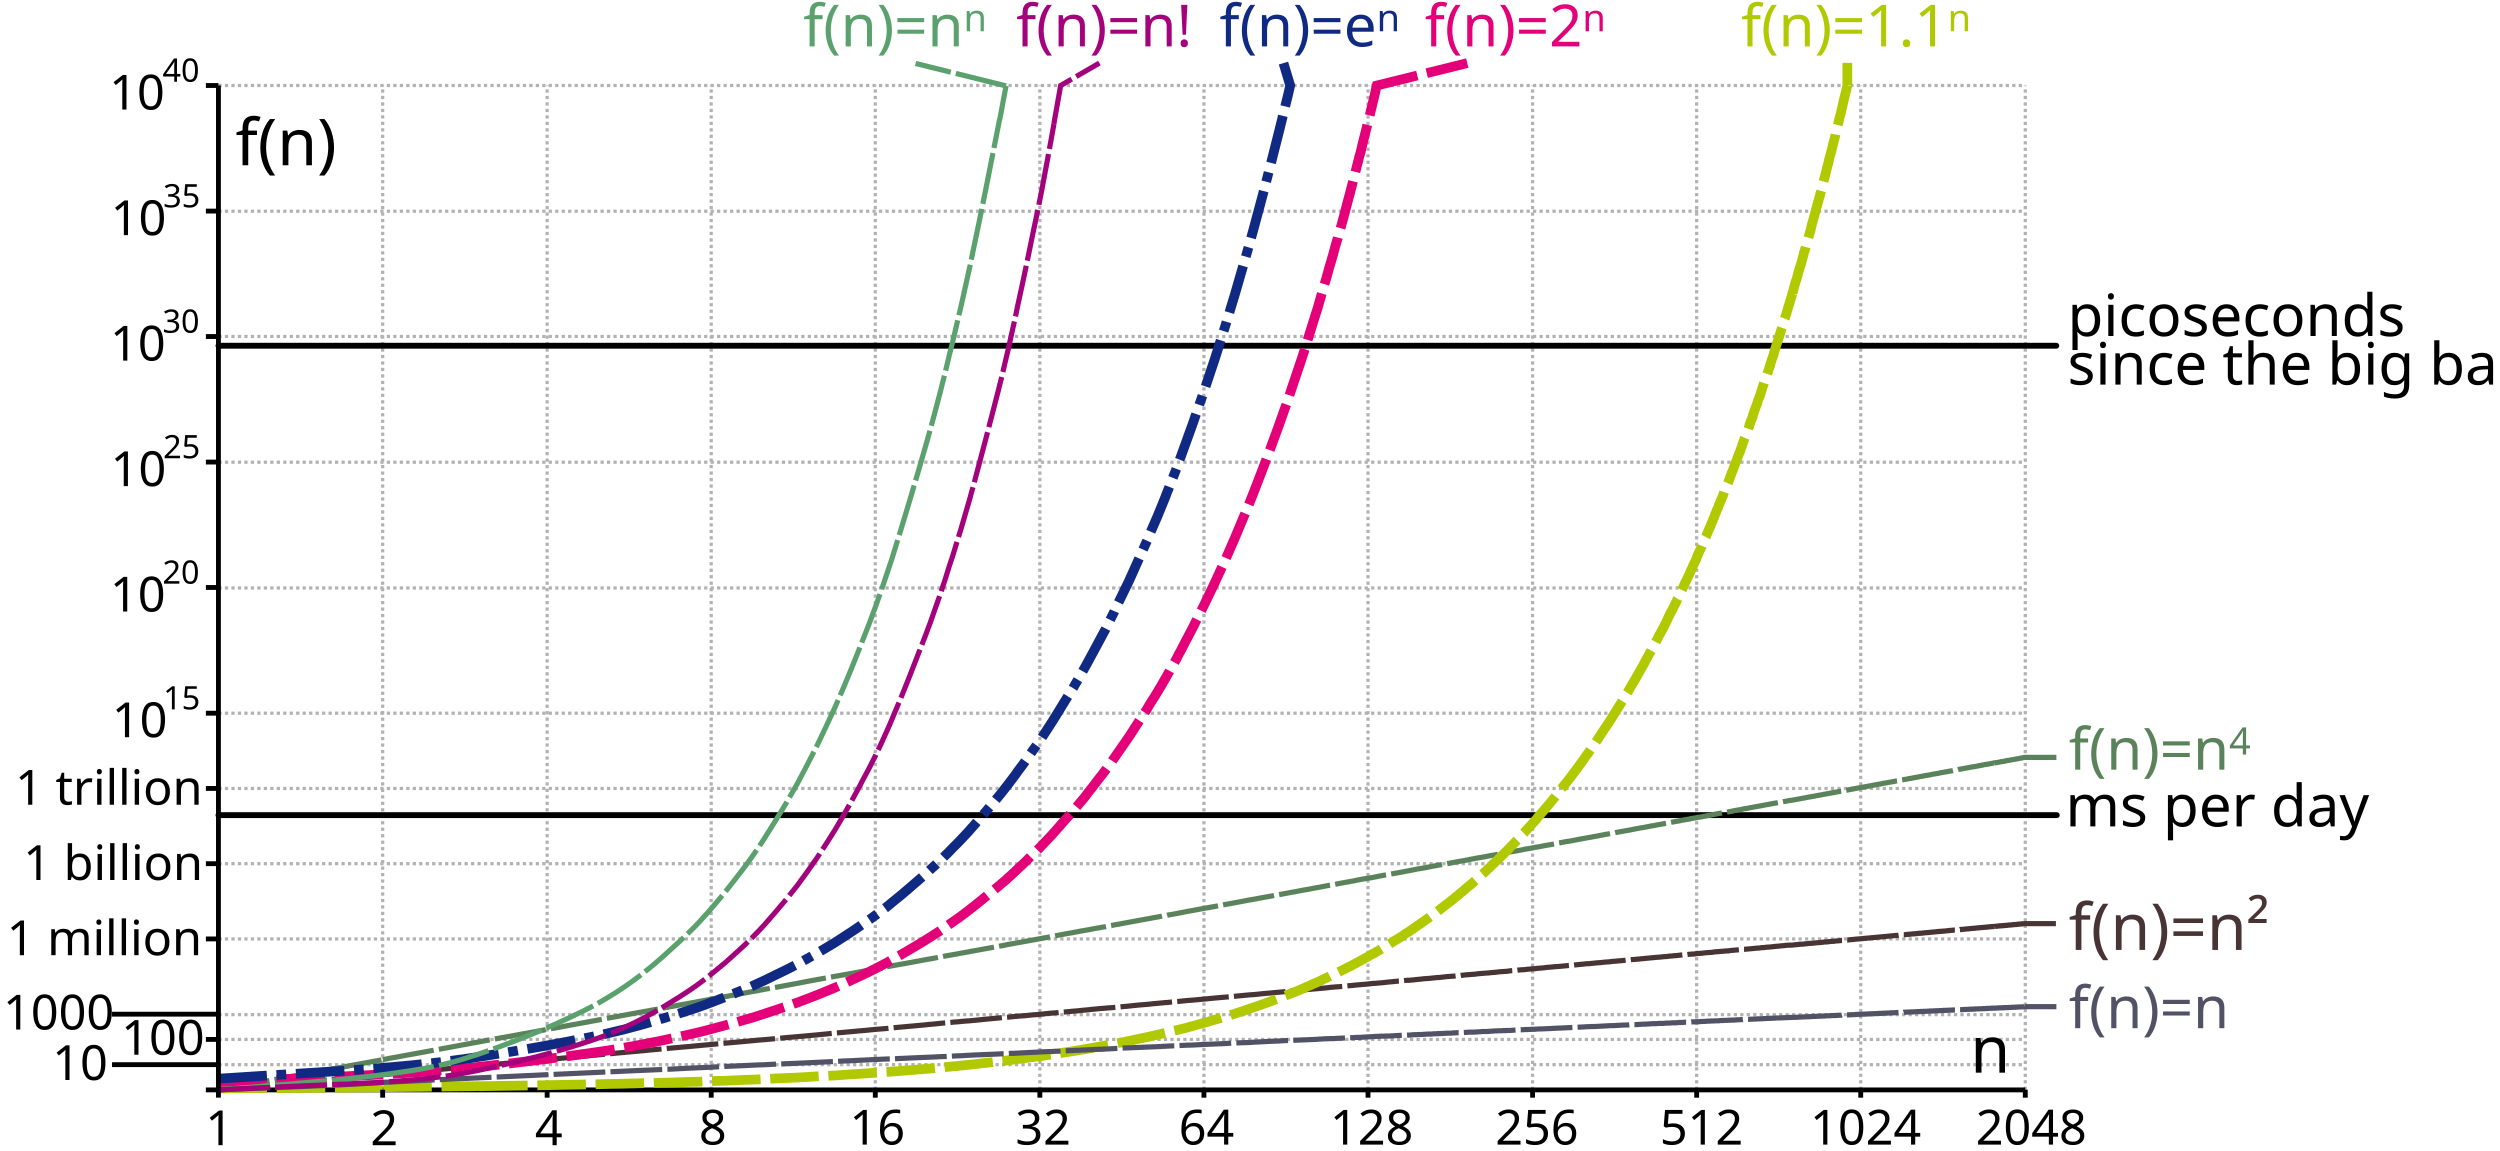
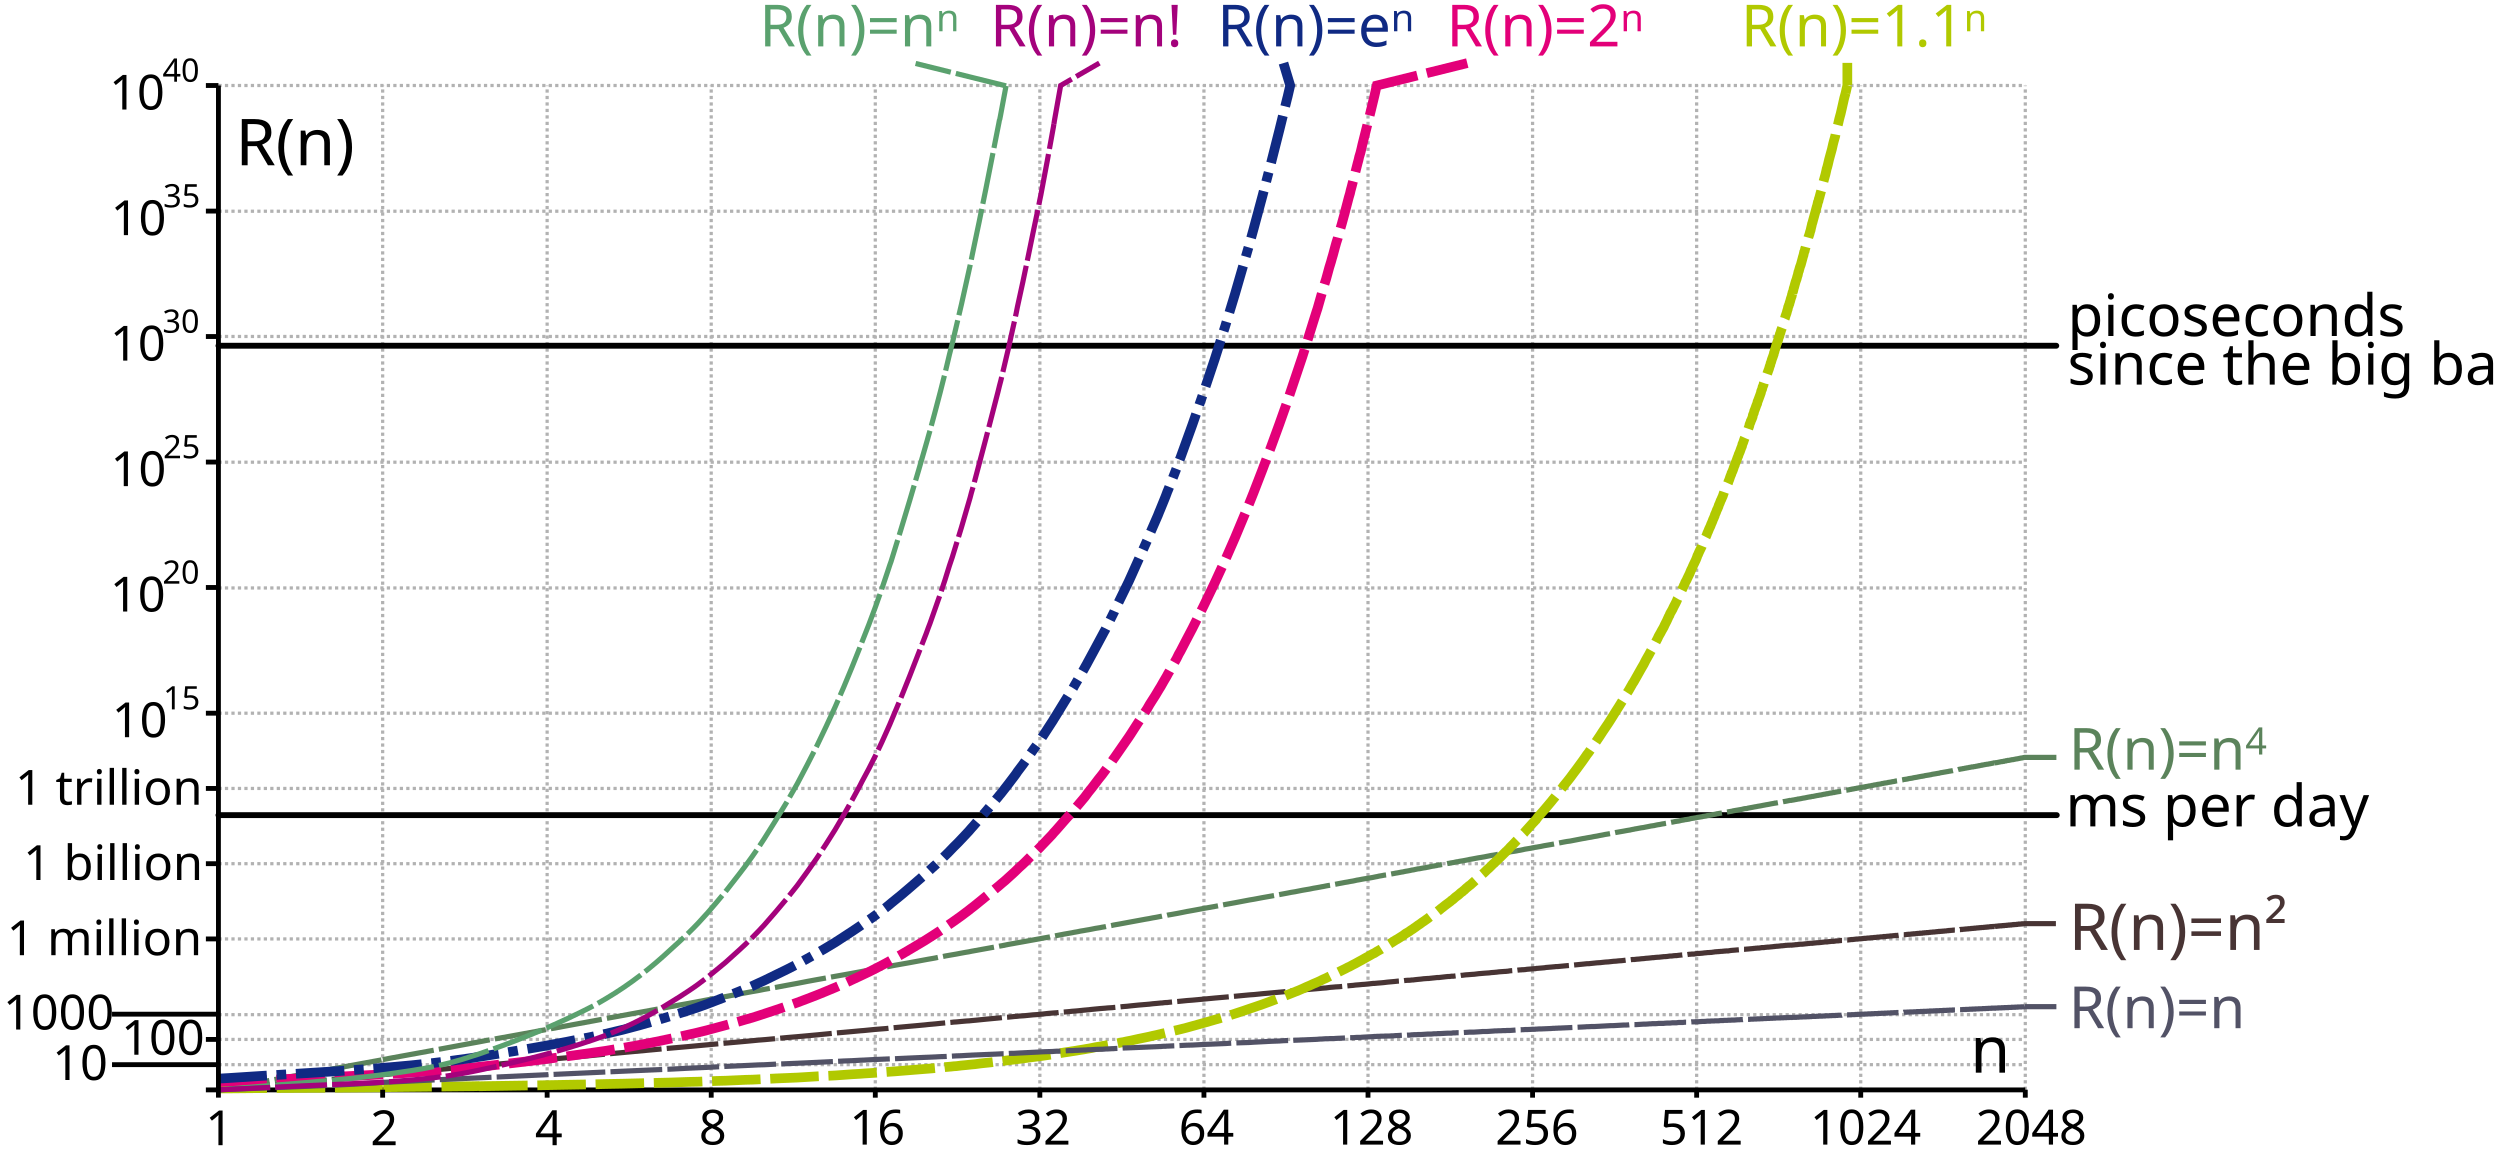
<svg xmlns="http://www.w3.org/2000/svg" height="237pt" viewBox="0 0 515 237" width="515pt">
  <g fill="none">
    <g stroke="#b2b2b2" stroke-dasharray=".667 .667 .667 .667" stroke-width=".667">
      <path d="m417.21 224.52v-206.9" />
      <path d="m44.998 214.12h372.2" />
      <path d="m44.998 219.32h372.2" />
      <path d="m44.998 209.02h372.2" />
      <path d="m44.998 17.614h372.2" />
      <path d="m44.998 43.514h372.2" />
      <path d="m44.998 193.42h372.2" />
      <path d="m44.998 162.42h372.2" />
      <path d="m44.998 121.12h372.2" />
      <path d="m44.998 69.314h372.2" />
      <path d="m44.998 177.92h372.2" />
      <path d="m44.998 146.92h372.2" />
      <path d="m44.998 95.214h372.2" />
      <path d="m78.828 224.52v-206.9" />
      <path d="m112.71 224.52v-206.9" />
      <path d="m146.51 224.52v-206.9" />
      <path d="m180.31 224.52v-206.9" />
      <path d="m214.21 224.52v-206.9" />
      <path d="m248.01 224.52v-206.9" />
      <path d="m281.81 224.52v-206.9" />
      <path d="m315.71 224.52v-206.9" />
      <path d="m349.51 224.52v-206.9" />
      <path d="m383.31 224.52v-206.9" />
    </g>
    <g stroke="#000">
      <path d="m44.998 167.92h378.7" stroke-linecap="round" stroke-linejoin="round" stroke-width="1.2" />
      <path d="m44.998 71.224h378.6" stroke-linecap="round" stroke-linejoin="round" stroke-width="1.2" />
      <g stroke-width="1">
        <path d="m42.408 224.52h374.8" />
        <path d="m112.71 226.12v-1.64" />
        <path d="m180.31 226.12v-1.64" />
        <path d="m383.31 226.12v-1.64" />
      </g>
    </g>
    <path d="m44.998 224.513 2.146-.186c9.994-.946 20-1.863 30-2.784l1.707-.154m338.2-31.12h6.465m-12.61.588.097-.031h.195l.049-.031h.244l.049-.031h.244l.049-.031h.39l.049-.031h.244l.049-.031h.293l.049-.031h.39l.049-.031h.195l.098-.031h.195l.049-.031h.39l.049-.031h.244l.048-.031h.244l.048-.031h.39l.098-.031h.146l.049-.031h.244l.049-.031h.39l.098-.031h.146l.049-.031h.39l.098-.031h.146m-48.33 4.455.195-.031h.146l.146-.031h.098l.292-.031.147-.031h.195l.293-.031.098-.031h.146l.147-.031h.487l.293-.031.244-.031.585-.062.147-.031h.195l.146-.031h.488l.147-.031.292-.031.585-.062h.243l.585-.062.244-.031.293-.031.146-.031h.487l.147-.031.244-.031.585-.062h.39l.146-.031.244-.031.098-.031h.39l.244-.031.146-.031h.146l.244-.031h.244l.243-.031.146-.031h.146l.244-.031h.243l.488-.062.244-.031h.243l.244-.031.243-.031.244-.031h.244l.488-.062h.244l.244-.031.244-.031.244-.031h.244l.195-.031.243-.031h.244l.244-.031.195-.031h.244l.244-.031.195-.031h.244l.195-.031.244-.031h.244l.195-.031.243-.031h.293l.098-.031.146-.031h.341l.244-.031.195-.031h.195l.243-.031.195-.031h.195l.244-.031.244-.031h.195l.098-.031h.293l.244-.031.195-.031h.244l.195-.031.195-.031h.195l.097-.031h.293l.244-.031.195-.031h.195l.098-.031h.293l.243-.031.195-.031h.195l.098-.031h.292l.39-.062h.195l.098-.031h.342l.049-.031h.439l.098-.031.098-.031h.244l.098-.031h.293l.098-.031h.292l.39-.062h.147l.098-.031h.292l.098-.031h.292l.391-.062h.146l.098-.031h.292l.049-.031h.341l.098-.031h.244l.098-.031h.244l.098-.031h.293l.146-.031.195-.031h.195l.049-.031h.293l.049-.031h.293l.097-.031h.244l.098-.031h.244l.098-.031h.244l.098-.031h.292l.049-.031h.293l.049-.031h.292l.049-.031h.292l.098-.031h.195l.097-.031h.244l.098-.031h.244l.049-.031h.293l.098-.031h.195l.097-.031h.244l.098-.031h.243l.049-.031h.243l.098-.031h.244l.098-.031h.195l.098-.031h.244l.098-.031h.39l.098-.031h.195l.098-.031h.244l.049-.031h.244l.049-.031h.244l.098-.031h.244l.049-.031h.39l.049-.031h.292m-332 30.53 1.609-.155c5.609-.488 11.22-1.05 16.83-1.547l1.366-.124 1.414-.124c7.391-.706 14.8-1.349 22.19-2.042l1.317-.124 1.268-.124c4.449-.399 8.92-.818 13.36-1.238l1.804-.154 1.756-.155c2.569-.239 5.136-.48 7.706-.711l2.78-.247 1.366-.124 1.317-.124 1.268-.124 1.22-.093 2.341-.216 2.292-.217 2.195-.186 2.049-.186 2-.185 1.902-.186 1.854-.186 1.756-.154 1.707-.155 1.658-.154.781-.062c1.444-.181 3.056-.278 4.536-.403l.829-.093.927-.093c2.04-.165 4.123-.394 6.145-.557l.829-.093.732-.062.683-.062 1.17-.124 1.024-.093 1.073-.093.537-.062.537-.031.975-.093 1.024-.093.585-.031.585-.062.683-.062c1.481-.141 2.954-.309 4.438-.433l.634-.062.536-.062c.781-.064 1.692-.096 2.439-.217l.488-.031.537-.062c1.264-.033 2.493-.264 3.756-.309l.537-.062.439-.031c.622-.106 1.452-.154 2.097-.216l.39-.031.487-.031.488-.062 1.122-.093 1.073-.093.537-.062.439-.031.39-.031.341-.031 1.171-.124.683-.062.39-.031.488-.062.927-.093.975-.093.439-.031.39-.031.341-.031.293-.031.536-.031.488-.031.243-.031.342-.031.731-.062.829-.093.829-.062.829-.093 1.512-.155 1.512-.124.731-.062.781-.093.732-.062.634-.062.293-.031h.195l.439-.062.39-.031h.244l.244-.031.585-.062 1.366-.124.634-.062 1.219-.124 1.219-.093 2.341-.216 2.244-.216 2.146-.186 2.049-.186 1.951-.186.975-.093.927-.062.927-.093.878-.093 1.756-.155 1.707-.155 1.658-.155.781-.093 2.341-.185.731-.093 2.195-.186.341-.031.342-.031.292-.031.39-.031.439-.031.487-.062.439-.062.439-.031.683-.062.634-.031.683-.062.634-.062.878-.093.342-.031.39-.031.439-.062.78-.062.342-.031.293-.031.536-.031 1.17-.124.537-.062h.292l.293-.031.341-.031.78-.062.342-.031.292-.031.244-.031.244-.031.292-.031.341-.031 1.024-.093.293-.031.243-.031.488-.031.488-.062h.244l.243-.031.292-.031.39-.031h.342l.293-.031.243-.031h.244l.195-.031.244-.031.293-.031.293-.031.341-.031.292-.031.488-.062.878-.062h.195l.243-.031.585-.062.292-.031.293-.031.244-.031h.391l.243-.031.537-.062.537-.062.585-.062h.293l.244-.031.195-.031h.39l.195-.031.243-.031h.292l.293-.031.244-.031.39-.062h.195l.195-.031.488-.062.488-.031.781-.062.488-.031.487-.062.488-.062.439-.031.342-.031.39-.031.439-.031.488-.031.439-.062.439-.031.683-.062.439-.062.439-.031.878-.062h.146l.195-.031h.146l.146-.031.39-.062.439-.031.83-.062.439-.062.39-.031h.146l.146-.031h.293l.39-.031.39-.062.78-.062.78-.062h.147l.146-.031.098-.031h.146l.342-.031.39-.031.732-.062.341-.062.39-.031.732-.062.683-.062.244-.031h.293l.341-.031.342-.031.634-.062 1.366-.124 1.268-.124.633-.062.634-.062.878-.093h.341l.585-.062.585-.062.585-.062.585-.031.536-.062.585-.062.585-.031.536-.062.537-.062.536-.031.537-.062.536-.031.537-.062.488-.062.536-.031.244-.031.244-.031.292-.031h.342l.488-.062.488-.031.487-.062.488-.031.439-.062.488-.031.585-.062.244-.031h.195l.488-.062.439-.031h.195l.244-.031.293-.031.293-.031.244-.031h.195l.439-.031.39-.062.244-.031h.292l.244-.031.195-.031.439-.031h.195l.195-.031.244-.031.293-.031.195-.031h.195l.195-.031h.439l.292-.031.39-.062.195-.031h.195l.244-.031h.439l.585-.093.195-.031h.244l.78-.062.195-.031.243-.031.39-.031.195-.031h.244l.39-.031h.146l.39-.062.244-.031.146-.031h.195l.195-.031h.244l.146-.031h.195l.195-.031h.244l.195-.031h.146l.146-.031h.195l.195-.031h.439l.147-.031.39-.062.341-.031.39-.031.342-.031.39-.031.341-.031.195-.031h.195l.147-.031h.146l.195-.031h.195l.341-.031.39-.031.341-.031.683-.062.147-.031h.146l.195-.031h.195l.146-.031h.342l.195-.031.195-.031.146-.031h.439l.195-.031.146-.031h.146l.195-.031h.195l.342-.031.292-.031.341-.031.195-.031h.146l.097-.031h.146l.147-.031h.195l.342-.031.292-.031.146-.031h.195l.293-.031.292-.031.146-.031h.195l.293-.031h.293l.292-.031" stroke="#483434" stroke-dasharray="10.668 1.067 10.668 1.067" stroke-width="1.067" />
    <path d="m44.998 224.513 2.146-.402c10-1.828 20-3.666 30-5.506l1.707-.309m338.3-62.27h6.465m-12.76 1.145.146-.031.146-.031h.146l.146-.031.147-.031.146-.031.147-.031.146-.031.146-.031.146-.031h.146l.146-.031.098-.031h.097l.049-.031h.049l.147-.031.098-.031h.097l.049-.031h.049l.146-.031.098-.031h.195l.147-.031.146-.031.146-.031.146-.031.146-.031h.146l.147-.031.146-.031.147-.031.146-.031.146-.031h.098l.146-.031.147-.031.146-.031.146-.031.146-.031.146-.031h.097l.146-.031.147-.031.146-.031.146-.031h.098m-48.33 8.878.195-.031.293-.062h.098l.292-.062.147-.031.195-.031.293-.062.098-.031h.146l.147-.031.195-.031.585-.124.244-.031.585-.124.147-.031.195-.031.146-.031h.146l.195-.062.146-.031h.147l.292-.062.585-.124.243-.031.293-.062.292-.031.244-.062.293-.062.146-.031h.146l.195-.062.146-.031h.147l.244-.062.293-.062.292-.031.244-.062.146-.031h.146l.244-.062.098-.031h.097l.147-.031.146-.031.244-.031.146-.031.146-.031.244-.031.244-.062.243-.031.292-.062.244-.031.243-.062.244-.031.244-.062.244-.031.243-.062.244-.031.243-.062.244-.031.244-.062.244-.031.244-.062.488-.062.244-.062.244-.031.244-.062.195-.031.243-.031.244-.062.244-.031.195-.031.244-.062.244-.031.195-.062.244-.031.195-.031.244-.062.244-.031.195-.031.243-.031.195-.062.098-.031h.098l.292-.062.098-.031h.097l.244-.031.195-.031.195-.062.243-.031.391-.062.244-.062.244-.031.195-.031.195-.062.195-.031.244-.031.195-.031.244-.062.195-.031.195-.031.195-.031.195-.062.195-.031.244-.031.195-.031.195-.031.195-.062.195-.031.243-.031.195-.031.195-.031.195-.062.195-.031.39-.062.195-.031.244-.062.195-.031.146-.031.195-.031.146-.031h.098l.098-.031h.049l.195-.031.195-.062.195-.031.195-.031.195-.031.39-.062.147-.031.195-.031.195-.062.39-.062.391-.062.146-.031.39-.062h.049l.195-.062.146-.031.098-.031h.049l.39-.062.146-.031.39-.062.146-.031.39-.062.146-.031.098-.031h.097l.146-.031.195-.031.195-.031.146-.031.195-.062h.146l.195-.062.146-.031h.195l.098-.031.097-.031.147-.031.098-.031h.098l.146-.031.098-.031h.098l.147-.031.098-.031h.097l.146-.031.146-.031.097-.031h.098l.146-.031.098-.031h.097l.293-.062.098-.031h.097l.146-.031.146-.031.097-.031h.244l.195-.062h.146l.146-.031.146-.031.098-.031h.098l.147-.031.098-.031h.098l.048-.031h.049l.098-.031h.098l.146-.031.098-.031h.098l.049-.031h.049l.098-.031h.097l.293-.062.098-.031h.097l.147-.031.146-.031h.146l.146-.031.146-.031.098-.031h.098l.146-.031.147-.031.146-.031.293-.062.097-.031h.098m-332 61.13 1.609-.309c5.611-1.029 11.23-2.039 16.83-3.093l1.366-.247 1.414-.278c7.419-1.299 14.79-2.716 22.19-4.052l1.317-.247 1.268-.247c4.452-.82 8.914-1.617 13.36-2.444l1.804-.34 1.756-.309c2.56-.466 5.131-.998 7.706-1.423l2.78-.526 1.366-.247 1.317-.248 1.268-.216 1.22-.247 2.341-.402 2.292-.433 2.195-.402 2.049-.402 2-.371 1.902-.34 1.854-.34 1.756-.309 1.707-.309 1.658-.309.781-.154c1.531-.226 2.997-.583 4.536-.835l.829-.154.927-.186c2.017-.338 4.137-.738 6.145-1.114l.829-.154.732-.124.683-.124.585-.124.585-.093 1.024-.216 1.073-.186 1.073-.185.975-.186 1.024-.186.585-.093.585-.124.683-.124c1.475-.278 2.957-.538 4.438-.804l.634-.124.536-.093c.741-.149 1.709-.362 2.439-.464l.488-.093.537-.093c1.239-.225 2.517-.468 3.756-.681l.537-.093.439-.093c.71-.099 1.399-.269 2.097-.371l.39-.093.487-.093.488-.093 1.122-.216 1.609-.279.439-.093.39-.062.341-.062.585-.124.585-.093.683-.124.39-.062.488-.093.927-.186.975-.155.439-.093.39-.062.341-.062.293-.062.536-.093.488-.093.243-.062.342-.062.731-.124 2.488-.464 3.024-.557.731-.124.781-.154.732-.124.634-.124.293-.062.195-.031.439-.093.39-.062.244-.031.244-.062.585-.093 1.366-.247.634-.124 1.219-.247 1.219-.217 2.341-.433 2.244-.402 2.146-.402 2.049-.371 2.926-.557.927-.155 1.805-.34 1.756-.309 1.707-.309 1.658-.309.781-.155.78-.124 1.561-.309.731-.124.732-.123.732-.155.732-.124.341-.062.342-.062.292-.062.39-.062.439-.093.487-.093.439-.062.439-.093.683-.124.634-.124.683-.124.634-.124.585-.093.293-.062.342-.062.39-.062.439-.093.39-.093.39-.062.342-.062.293-.062.536-.093 1.17-.185.537-.093.585-.124.341-.062.39-.093.39-.062.342-.062.292-.062.244-.031.244-.031.292-.062 1.366-.247.293-.062.243-.031.488-.093.488-.093.244-.031.243-.062.292-.062.39-.062.342-.062.293-.062.243-.062.244-.031.195-.031.244-.062.585-.124.341-.031.292-.062.488-.093.439-.062.439-.093.195-.031.243-.062.585-.124.292-.031.293-.062.244-.031.195-.062.195-.031.243-.031.537-.093.537-.093.585-.124.293-.031.244-.062.195-.031.39-.062.195-.031.243-.062.292-.062.293-.031.244-.062.39-.062.195-.031.195-.031.975-.186.391-.093.39-.062.975-.185.488-.093.439-.062.342-.062.39-.062.439-.093.488-.093.439-.093.439-.062.683-.124.878-.185.439-.093.439-.062.146-.031.195-.031.292-.062.39-.093.439-.062.83-.124.439-.093.39-.062.146-.031.146-.031.293-.062.39-.093 1.17-.186.39-.093.39-.062.293-.062h.098l.146-.031.342-.062.39-.062.732-.155 1.463-.247.683-.124.244-.062.293-.062.683-.124.634-.124.683-.124.683-.093 1.902-.371.634-.124.585-.093.292-.062.341-.062.585-.093.292-.062.293-.062.585-.093.585-.124.536-.093.293-.062.293-.062.585-.093.536-.093.537-.093.243-.062.293-.062.537-.093 1.073-.186.488-.093.536-.093.244-.031.244-.062.292-.062.342-.062.244-.062.244-.031.488-.093.487-.093.488-.062.439-.093.488-.093.585-.123.244-.031.195-.031.244-.031.244-.062.439-.093.195-.031.244-.031.585-.124.244-.031.195-.031.244-.062.585-.093.244-.062.292-.062.244-.031.195-.031.243-.062.195-.031.39-.062.244-.031.293-.062.195-.062.195-.031.39-.062.244-.062.292-.031.195-.031.195-.031.195-.031.195-.062.244-.062.243-.031.39-.062.391-.062.195-.062.244-.031.39-.062.39-.062.195-.062.243-.031.39-.062.195-.062.244-.031.39-.062.146-.031.195-.031.195-.062.244-.031.146-.031.195-.031.195-.062.244-.031.146-.031.195-.031.195-.031.244-.031.195-.031.293-.062.195-.031.195-.062.244-.031.195-.031.147-.031.39-.062.341-.062.195-.062.195-.031.342-.062.39-.062.341-.062.39-.062.293-.062.195-.062.195-.031.146-.031h.195l.195-.031.195-.062.341-.062.342-.062.341-.062.293-.062.195-.031.195-.031.292-.062.195-.031.195-.031.342-.062.293-.062.146-.031.195-.031.292-.062.195-.031.195-.031.342-.062.292-.062.341-.062.195-.031.146-.031.097-.031h.146l.147-.031.195-.031.342-.062.292-.062.146-.031.195-.031.293-.062.292-.031.146-.031.195-.031.585-.124.292-.062" stroke="#5b835b" stroke-dasharray="10.668 1.067 10.668 1.067" stroke-width="1.067" />
    <g stroke-width="2">
      <path d="m44.998 224.213h2.146c9.997-.134 20-.091 30-.217h1.707m301.7-206.4v-4.639m-.115 5.133.115-.495m-.359 1.578.244-1.083m-11.22 42.38.049-.217.098-.216.049-.186.049-.217.049-.247.098-.278.146-.557.147-.525.195-.526.146-.557.098-.278.049-.247.098-.433.097-.217.049-.217.147-.526.195-.526.293-1.083.146-.557.098-.279.049-.247.098-.433.098-.186.049-.217.049-.247.098-.278.146-.557.292-1.052.147-.526.195-.557.146-.557.098-.278.049-.247.098-.433.049-.185.049-.216.049-.248.098-.278.147-.557.292-1.052.293-1.083.146-.557.098-.278.049-.247.098-.433.098-.186.048-.217.049-.247.098-.278.146-.557.292-1.083.244-1.052.293-1.083.292-1.052.195-.866.049-.248.097-.278.147-.557.244-1.052.293-1.082.292-1.052.244-1.083.146-.557.146-.526.146-.526.098-.526.195-.866.049-.248.098-.278.146-.557.244-1.052.146-.557.146-.526.244-1.052.244-1.083.243-1.083.292-1.052m-281.5 204.6 1.414-.031c7.381-.095 14.81-.234 22.19-.371l1.317-.031 1.268-.031c4.458-.056 8.905-.232 13.36-.309l1.804-.062 1.756-.062c2.568-.012 5.143-.218 7.706-.247l2.78-.124 1.366-.062 1.317-.031 1.268-.062 1.22-.062 2.341-.124 2.292-.093 2.195-.093 2.049-.124 2-.124 1.902-.093 1.854-.093 1.756-.124 1.707-.124 1.658-.093.781-.062c1.439-.062 3.072-.21 4.536-.309l.829-.062.927-.062c2.046-.174 4.102-.31 6.145-.495l.829-.062.732-.062.683-.062.585-.062.585-.031 1.024-.124 1.073-.093.537-.062.537-.031.975-.124 1.024-.093.585-.062.585-.062.683-.062c1.499-.234 2.957-.301 4.438-.525l.634-.062.536-.062c.805-.133 1.633-.177 2.439-.309l.488-.062.537-.062c1.214-.191 2.544-.309 3.756-.495l.537-.062.439-.062c.702-.097 1.401-.194 2.097-.309l.39-.062.487-.062.488-.093 1.122-.186 1.073-.154.537-.093.439-.062.39-.062.341-.062 1.171-.186.683-.124.39-.062.488-.093.927-.186.975-.154.439-.093.39-.062.341-.062.293-.062.536-.093.488-.062.243-.062.342-.062.731-.155.829-.154.829-.186.829-.155 1.512-.34 1.512-.309.731-.155.781-.186.732-.155.634-.154.293-.062.195-.062.439-.093.39-.093.488-.124.585-.155 1.366-.309.634-.154 1.219-.309 1.219-.34 2.341-.65 2.244-.65 2.146-.619 2.049-.65 1.951-.65.975-.34.927-.31 1.805-.619 1.756-.65 1.707-.649 1.658-.65 2.341-.928.781-.34.731-.341.732-.309.732-.341.732-.309.683-.309.292-.155.39-.186.439-.185.487-.247.439-.217.439-.186.342-.186.341-.154.634-.309.683-.34.634-.309.585-.31.293-.124.342-.185.39-.217.439-.217.78-.433.342-.186.293-.155.536-.309 1.17-.649.537-.309.292-.124.293-.186.341-.217.78-.433.342-.216.536-.341.244-.124.292-.186 1.366-.866.293-.186.243-.124 1.22-.773.243-.186.292-.217.39-.216.342-.217.293-.217.488-.309.195-.155.244-.154.585-.433.341-.217.292-.217.244-.186.244-.154.439-.31.439-.309.195-.154.243-.186.293-.186.292-.247.292-.217.293-.186.244-.186.195-.124.195-.155.243-.185.244-.216.293-.217.537-.433.878-.65.244-.185.195-.186.195-.124.195-.155.195-.185.243-.217.585-.433.244-.217.195-.185.195-.155.195-.124.195-.186.244-.185.244-.247.244-.217.244-.186.195-.186.195-.123.195-.155.195-.186.975-.866.488-.433.439-.402.195-.186.147-.124.195-.155.195-.186.195-.186.243-.247.488-.433.439-.433.243-.247.195-.186.195-.155.293-.309.195-.154.195-.186.244-.248.439-.433.439-.433.243-.247.195-.186.146-.154.195-.155.292-.309.195-.186.195-.247.439-.433.83-.866.439-.433.195-.247.195-.186.585-.619.195-.185.195-.248.39-.433.78-.866.39-.433.39-.402.147-.186.146-.124.098-.155.146-.186.146-.216.585-.65.732-.835.731-.866.732-.866.341-.433.341-.402.244-.309.147-.155.146-.186.683-.866.634-.866.683-.835.683-.866.634-.866.634-.835.633-.866.634-.866.585-.835.292-.433.341-.433.585-.866.585-.835.585-.866.585-.866.536-.835.585-.866.585-.866.536-.835.537-.866.536-.866.537-.835.536-.866.537-.866.488-.866.536-.835.488-.866.146-.247.146-.278.195-.278.146-.247.488-.866.488-.866.487-.866.488-.835.439-.866.488-.866.146-.247.292-.557.146-.247.244-.433.195-.433.488-.866.439-.835.195-.433.244-.433.146-.247.293-.557.146-.247.244-.433.195-.433.439-.866.39-.866.146-.247.098-.278.146-.278.146-.247.244-.433.195-.433.439-.835.195-.403.097-.216.098-.247.146-.247.098-.309.146-.279.147-.247.195-.433.195-.402.195-.402.098-.217.097-.247.146-.247.098-.309.147-.279.146-.247.195-.433.195-.402.195-.402.098-.217.097-.247.098-.247.147-.31.146-.278.097-.247.195-.433.195-.402.195-.402.098-.217.098-.247.097-.247.098-.309.146-.279.098-.247.195-.433.195-.402.195-.402.097-.217.098-.247.098-.247.098-.309.146-.279.098-.247.195-.433.097-.186.098-.216.098-.248.098-.278.146-.309.098-.247.098-.248.098-.216.195-.402.146-.402.195-.433.097-.248.098-.278.147-.309.098-.247.098-.217.048-.216.195-.433.098-.247.097-.279.146-.278.098-.247.098-.217.049-.216.195-.433.098-.248.098-.278.146-.278.097-.247.195-.433.146-.433.146-.433.195-.433.098-.248.097-.278.146-.279.098-.247.195-.433.049-.216.098-.217.098-.247.098-.309.097-.278.098-.247.098-.217.049-.217.098-.186.097-.216.098-.247.098-.279.098-.309.098-.248.098-.216.049-.217.195-.433.098-.248.195-.557.098-.247.098-.216.048-.216.195-.433.098-.247.195-.557.097-.247.098-.217.098-.433.098-.216.098-.247.097-.31.098-.278.098-.247.098-.217.049-.217.097-.185.098-.217.098-.248.293-.835.195-.557.049-.279.098-.247.098-.217.049-.216.098-.186.098-.217.098-.247.098-.278.048-.309.098-.247.098-.217.098-.433.098-.217.097-.247.195-.557.098-.248.097-.216.098-.433.098-.217.39-1.052.195-.557.049-.278.097-.247.098-.217.098-.433.098-.217.098-.247.049-.278.098-.278.098-.247.098-.217.098-.433.098-.217.098-.247.293-.835.195-.526.146-.526.098-.217.097-.433.098-.217.146-.526.195-.526.195-.557.049-.278.098-.247.097-.433.098-.216.049-.217.147-.526.195-.526.195-.557.049-.278.098-.248.097-.217.098-.433.098-.217.146-.526.195-.526.146-.557.098-.279.049-.247.049-.216.098-.217.049-.217.098-.216.146-.526.195-.526.147-.557.098-.279.049-.247.049-.217.097-.216.049-.186.098-.217.049-.247.098-.278.146-.557.195-.557.049-.278.098-.247m-290.3 163.5h1.609c5.609-.071 11.22-.118 16.83-.185l1.366-.031" stroke="#b1c900" stroke-dasharray="9.999 2 9.999 2" />
      <path d="m283.308 18.983.146-.712c.056-.217.111-.433.164-.649l18.64-4.622m-257.3 209.9 2.146-.093c10-.476 20.01-.851 30-1.392l1.707-.093 1.609-.093c5.646-.32 11.23-.739 16.83-1.299l1.366-.154 1.414-.155c7.426-.805 14.85-1.704 22.19-2.784l1.317-.186 1.268-.185c4.548-.744 8.91-1.531 13.36-2.506l1.804-.402 1.756-.402c2.606-.567 5.188-1.24 7.706-1.949l2.78-.773 1.366-.402 1.317-.371 1.268-.402 3.561-1.176 2.292-.773 2.195-.773 2.049-.773 2-.773 1.902-.774 1.854-.773 1.756-.773 1.707-.804 1.658-.773.781-.371c1.624-.738 3.003-1.499 4.536-2.289l.829-.464.927-.526c2.114-1.15 4.096-2.394 6.145-3.588l1.561-.99c1.214-.739 2.279-1.502 3.414-2.289l.536-.371.537-.371c1.086-.739 2.108-1.511 3.122-2.289l.585-.464.683-.526c1.489-1.202 2.975-2.405 4.438-3.619l.634-.526.536-.464c.928-.721 1.583-1.44 2.439-2.165l.488-.464.537-.526c1.361-1.16 2.458-2.432 3.756-3.619l.537-.526.439-.464c.74-.717 1.363-1.477 2.097-2.196l.39-.464.487-.526c1.066-1.192 2.105-2.452 3.219-3.619l.439-.526.39-.464c.63-.731 1.216-1.467 1.853-2.196l.342-.464.39-.526c.986-1.157 1.835-2.437 2.829-3.619l.39-.526.341-.464c.541-.738 1.101-1.404 1.56-2.165l.342-.464.341-.495c.835-1.194 1.655-2.393 2.487-3.588l.391-.588 1.512-2.351 1.512-2.32.39-.588c.639-1.216 1.512-2.369 2.195-3.588l.293-.495.293-.464c.388-.717.85-1.48 1.268-2.196l.244-.464.292-.495c.611-1.204 1.424-2.366 1.951-3.588l.341-.588 1.219-2.351 1.219-2.32 2.341-4.671 2.244-4.671 2.146-4.671 2.049-4.671 1.951-4.671.975-2.351.927-2.32 1.805-4.671 1.756-4.671 1.707-4.671 1.658-4.671.781-2.351.78-2.32 1.561-4.64.731-2.32 1.463-4.702.732-2.32.195-.588c.348-1.152.638-2.287.975-3.434l.195-.65.195-.712c.566-1.617.871-3.216 1.414-4.826l.195-.711.195-.65c.317-1.122.594-2.338.975-3.434l.146-.588.683-2.351.634-2.32.146-.588c.332-1.14.566-2.305.927-3.434l.146-.65.195-.712c.393-1.604.842-3.187 1.219-4.795l.195-.711.146-.65c.39-1.134.559-2.292.878-3.434l.146-.588 1.17-4.671.146-.588c.292-1.143.541-2.29.829-3.434l.147-.65" stroke="#e30079" stroke-dasharray="9.999 2 9.999 2" />
      <path d="m265.208 20.093.573-2.475-1.389-4.622m-219.4 209.2 2.146-.124c9.998-.683 20.01-1.194 30-1.949l1.707-.155 1.609-.124c5.79-.487 11.13-1.072 16.83-1.918l1.366-.217 1.414-.216c7.462-1.18 14.89-2.451 22.19-3.991l1.317-.278 1.268-.278c4.622-1.018 8.972-2.282 13.36-3.65l1.804-.557 1.756-.557c2.748-.872 5.106-1.799 7.706-2.815l2.78-1.114 1.366-.557 1.317-.557 1.268-.588 1.22-.557 2.341-1.145 2.292-1.114 2.195-1.114 2.049-1.145 2-1.114 1.902-1.114 1.854-1.113 1.756-1.145 1.707-1.114 1.658-1.114.781-.557c1.686-1.081 2.996-2.124 4.536-3.248l.829-.68.439-.371c2.477-1.942 4.728-3.995 7.072-6.001l.39-.371.732-.68c1.193-1.023 2.32-2.182 3.414-3.248l.536-.557.537-.557c1.115-1.055 2.079-2.166 3.122-3.248l.585-.681.341-.371c1.722-1.994 3.438-3.993 5.121-6.001l.293-.371.292-.341c1.004-1.274 1.966-2.517 2.926-3.805l.244-.34.244-.371c1.553-1.954 2.848-4.029 4.341-6.002l.244-.371.243-.34c.842-1.278 1.66-2.554 2.488-3.836l.195-.34.244-.371c1.234-1.984 2.418-4.002 3.707-5.97l.195-.371.195-.34c.739-1.259 1.53-2.565 2.195-3.836l.195-.34.195-.371c1.095-1.985 2.14-3.982 3.219-5.97l.195-.371.195-.341c.622-1.282 1.288-2.555 1.902-3.836l.146-.341.341-.742c.861-1.691 1.628-3.417 2.487-5.104l.391-.866 3.024-6.744.39-.866c.662-1.716 1.484-3.42 2.195-5.135l.293-.742.146-.341c.495-1.268 1.068-2.53 1.512-3.805l.147-.341.292-.742c.643-1.713 1.404-3.408 1.951-5.135l.341-.866 2.439-6.744 2.341-6.744 2.244-6.713 2.146-6.744 2.049-6.744 1.951-6.744.975-3.372.927-3.372 1.805-6.713 1.756-6.744 1.707-6.744 1.658-6.744" stroke="#102a83" stroke-dasharray="9.999 2 2 2" />
    </g>
    <g stroke-dasharray="10.668 1.067 10.668 1.067" stroke-width="1.067">
      <path d="m44.998 224.52 2.146-.186c10-.89 20.07-1.514 30-2.722l1.707-.216m128.4-203.7-18.64-4.622m17.32 11.61.146-.742c.402-2.083.791-4.165 1.169-6.248m-128.4 203.7 1.609-.217c6.183-.853 11.19-1.688 16.83-3.619l1.366-.433 1.414-.495c7.825-2.712 15.27-5.867 22.19-9.435l1.317-.742 1.268-.742c5.046-2.976 9.512-6.542 13.36-10.15l1.804-1.639 1.756-1.67c2.898-2.789 5.274-5.646 7.706-8.6l2.78-3.557 1.366-1.794 1.317-1.825 1.268-1.825 1.22-1.856 2.341-3.743 2.292-3.774 2.195-3.836 2.049-3.898 2-3.929 1.902-3.991 1.854-4.022 1.756-4.052 1.707-4.114 1.658-4.145.39-1.021c1.958-4.839 3.716-9.71 5.317-14.6l.439-1.33.244-.681c2.599-8.323 5.092-16.64 7.462-24.99l.195-.712.39-1.361c1.418-5.209 2.803-10.42 3.999-15.65l.292-1.145.293-1.144c1.278-5.336 2.51-10.68 3.658-16.02l.293-1.423.146-.742c1.915-9 3.706-18.02 5.463-27.04l.146-.774" stroke="#5aa16e" />
      <path d="m44.998 224.513 2.146-.093c9.997-.446 20.02-.688 30-1.33l1.707-.124m338.3-15.59h6.465m-12.76.309h.146l.049-.031h.537l.048-.031h.683l.049-.031h.537l.049-.031h.731l.049-.031h.634l.049-.031h.683l.048-.031h.488l.049-.031h.683l.049-.031h.634l.098-.031m-48.33 2.227h.341l.146-.031h.732l.146-.031h.39l.147-.031h.487l.146-.031h.683l.146-.031h.488l.146-.031h.342l.146-.031h.732l.146-.031h.39l.147-.031h.683l.146-.031h.439l.098-.031h.634l.147-.031h.439l.098-.031h.683l.098-.031h.39l.097-.031h.683l.098-.031h.683l.147-.031h.341l.098-.031h.634l.097-.031h.634l.098-.031h.39l.098-.031h.634l.098-.031h.634l.146-.031h.536l.098-.031h.585l.098-.031h.585l.098-.031h.585l.146-.031h.536l.098-.031h.585l.098-.031h.536l.098-.031h.536l.098-.031h.585l.098-.031h.488l.098-.031h.78l.098-.031h.487l.098-.031h.537l.098-.031h.488l.097-.031h.732l.098-.031h.488l.098-.031h.683l.097-.031h.488l.098-.031h.683l.097-.031h.488l.049-.031h.683l.098-.031h.488l.048-.031h.634l.098-.031h.683l.048-.031h.634l.098-.031h.439l.098-.031h.634l.049-.031h.634l.048-.031h.634l.098-.031h.585l.098-.031h.585l.049-.031h.585l.098-.031h.585l.049-.031h.585l.049-.031h.634l.048-.031h.683l.098-.031h.585l.098-.031h.488l.049-.031h.585l.048-.031h.585m-332 15.28 1.609-.062c5.594-.308 11.23-.512 16.83-.804l1.366-.062 1.414-.062c7.397-.344 14.79-.7 22.19-1.021l1.317-.062 1.268-.062c4.452-.185 8.914-.415 13.36-.588l1.804-.093 1.756-.093c2.544-.115 5.174-.215 7.706-.371l2.78-.124 1.366-.062 1.317-.062 1.268-.062 1.22-.031 2.341-.124 2.292-.093 2.195-.093 2.049-.093 2-.093 1.902-.093 1.854-.093 1.756-.093 1.707-.062 1.658-.093.781-.031c1.517-.062 3.003-.18 4.536-.216l.829-.031.927-.031c2.023-.135 4.134-.152 6.145-.279l.829-.031.732-.031.683-.031 1.17-.062 1.024-.031 2.146-.124.975-.031 1.024-.062 1.17-.062.683-.031c1.479-.069 2.96-.115 4.438-.186l.634-.031.536-.031c.823.018 1.552-.128 2.439-.093l.488-.031.537-.031c1.252-.062 2.504-.119 3.756-.186l.537-.031.439-.031c.699-0 1.395-.074 2.097-.062l.39-.031.487-.031h.488l1.122-.062 1.073-.062h.537l.439-.031.39-.031h.341l.585-.031.585-.031h.341l.342-.031.39-.031h.488l.927-.062.975-.031h.439l.39-.031.341-.031h.293l.536-.031.488-.031h.243l.342-.031.731-.031.829-.062 1.659-.062 3.024-.124.731-.031.781-.031.732-.031.634-.031h.293l.195-.031.439-.031h.39l.244-.031h.244l.585-.031 1.366-.062.634-.031 1.219-.062 1.219-.031 1.17-.062 1.171-.062 2.244-.093 2.146-.093 2.049-.123 2.926-.093.927-.062 1.805-.093 1.756-.093 1.707-.062.829-.062.829-.031 1.561-.062 1.561-.062 2.926-.123.341-.031.342-.031h.292l.39-.031.439-.031h.487l.439-.031h.781l.341-.031.634-.031.683-.031.634-.031.585-.031.293-.031h.732l.439-.031.39-.031h.732l.293-.031.536-.031 1.17-.062.537-.031.292-.031h.293l.341-.031h.39l.39-.031h.634l.244-.031h.878l.342-.031h.341l.342-.031.293-.031h.243l.975-.062h.78l.39-.031h.342l.293-.031.243-.031h.244l.195-.031h.536l.293-.031h.634l.488-.031.878-.062h.732l.292-.031.292-.031h.537l.195-.031h.439l1.073-.062.585-.031h.732l.39-.062h.439l.292-.031h.927l.195-.031h.195l.975-.062.391-.031h.878l.487-.031.488-.031.439-.031.342-.031h.829l.488-.031.878-.062.341-.031h.341l.439-.031h.439l.439-.031h.585l.195-.031h.682l.439-.031.83-.062.439-.031h.537l.146-.031h.293l.39-.031h.39l.78-.031.39-.031h.537l.146-.031h.244l.342-.031h.39l2.195-.093.341-.031h.341l.244-.031h.293l.341-.031h.342l.634-.031 1.366-.062 2.536-.124.585-.031.292-.031h.341l.585-.031h.585l1.17-.062.536-.031.585-.031.585-.031.536-.031h.537l2.146-.124h.488l.536-.031.244-.031h.244l.292-.031h.83l1.463-.093h.439l.488-.031.293-.031h.292l.244-.031h.683l.439-.031.195-.031h1.073l.195-.031.439-.031h.634l.292-.031.244-.031h.829l.195-.031.244-.031h.878l.195-.031.244-.031h.878l.195-.031.244-.031h.633l.195-.031h.634l.78-.062h.439l.39-.031.195-.031h.634l.146-.031h.634l.146-.031h.78l.195-.031.195-.031h.585l.146-.031h.634l.195-.031h.537l.146-.031h.585l.342-.031.39-.031h.341l.195-.031h.487l.195-.031h.537l.195-.031h.536l.146-.031h.537l.147-.031h.536l.146-.031h.536l.195-.031h.439l.146-.031h.488l.195-.031h.537l.146-.031h.488l.195-.031h.39l.147-.031h.829l.146-.031h.488l.146-.031h.488l.147-.031h.439l.146-.031h.146" stroke="#525266" />
      <path d="m217.108 25.533.098-.649c.443-2.421.871-4.845 1.29-7.27l7.98-4.622m-181.5 211.5 2.146-.093c9.993-.451 20-.952 30-1.361l1.707-.093 1.609-.124c5.864-.41 11.18-.923 16.83-2.073l1.366-.278 1.414-.309c7.611-1.641 15.11-3.544 22.19-5.97l1.317-.464 1.268-.464c4.92-1.933 9.272-4.205 13.36-6.805l1.804-1.114 1.756-1.145c2.888-1.884 5.197-3.866 7.706-5.939l2.78-2.506 1.366-1.268 1.317-1.299 1.268-1.299 1.22-1.299 2.341-2.692 2.292-2.722 2.195-2.753 2.049-2.815 2-2.846 1.902-2.908 1.854-2.939 1.756-3.001 1.707-3.032 1.658-3.062.39-.773c1.971-3.569 3.727-7.184 5.317-10.83l.439-.99.439-1.052c2.537-5.865 4.775-11.79 7.072-17.69l.39-1.082.39-1.021c1.412-3.949 2.817-7.899 3.999-11.88l.292-.866.293-.866c1.284-4.066 2.499-8.139 3.658-12.22l.293-1.113.341-1.176c1.732-6.518 3.466-13.02 5.121-19.55l.293-1.206.292-1.114c1.047-4.26 1.997-8.505 2.926-12.78l.244-1.145.244-1.237c1.547-6.868 2.87-13.76 4.341-20.63l.244-1.268.243-1.176c.887-4.659 1.767-9.318 2.585-13.98l.098-.619" stroke="#a4027c" />
    </g>
    <g stroke="#000" stroke-width="1">
      <path d="m349.51 226.12v-1.64" />
      <path d="m78.828 226.12v-1.64" />
      <path d="m146.51 226.12v-1.64" />
      <path d="m315.71 226.12v-1.64" />
      <path d="m281.81 226.12v-1.64" />
      <path d="m248.01 226.12v-1.64" />
      <path d="m214.21 226.12v-1.64" />
      <path d="m417.21 226.12v-1.64" />
    </g>
  </g>
  <g font-family="Calibri">
    <text x="242.82" y="235.783">
      <tspan font-family="Calibri" font-size="10">64</tspan>
    </text>
    <text x="273.983" y="235.783">
      <tspan font-family="Calibri" font-size="10">128</tspan>
    </text>
    <text x="175.013" y="235.783">
      <tspan font-family="Calibri" font-size="10">16</tspan>
    </text>
    <text x="209.164" y="235.788">
      <tspan font-family="Calibri" font-size="10">32</tspan>
    </text>
    <text x="308.022" y="235.783">
      <tspan font-family="Calibri" font-size="10">256</tspan>
    </text>
    <text x="341.935" y="235.783">
      <tspan font-family="Calibri" font-size="10">512</tspan>
    </text>
    <text x="372.891" y="235.783">
      <tspan font-family="Calibri" font-size="10">1024</tspan>
    </text>
    <text x="406.995" y="235.783">
      <tspan font-family="Calibri" font-size="10">2048</tspan>
    </text>
-     <g font-size="12">
-       <text x="425.493" y="170.24">
-         <tspan font-family="Calibri" font-size="12">ms per day</tspan>
-       </text>
-       <text x="425.915" y="69.224">
-         <tspan x="425.915" y="69.224">picoseconds</tspan>
-         <tspan x="425.915" y="79.224">since the big bang</tspan>
-       </text>
-     </g>
+     <text font-size="12" x="425.493" y="170.24">
+       <tspan font-family="Calibri" font-size="12">ms per day</tspan>
+     </text>
  </g>
  <text x="200.152" y="8.972">
    <tspan x="200.152" y="44.363" />
  </text>
  <g font-family="Calibri">
    <text x="405.874" y="220.963">
      <tspan font-family="Calibri" font-size="13.333">n</tspan>
    </text>
-     <text fill="#525266" x="426.173" y="211.81">f(n)=n</text>
+     <text fill="#525266" x="426.173" y="211.81">R(n)=n</text>
    <text fill="#483434" x="426.148" y="195.689">
-       <tspan fill="#483434" font-family="Calibri" font-size="13.333">f(n)=n²</tspan>
-     </text>
-     <text fill="#5b835b" x="426.173" y="158.556">f(n)=n<tspan baseline-shift="super" fill="#5b835b" font-size="65%">4</tspan>
-     </text>
-     <text fill="#b1c900" x="358.665" y="9.56">f(n)=1.1<tspan baseline-shift="super" fill="#b1c900" font-size="65%">n</tspan>
-     </text>
-     <text fill="#e30079" x="293.508" y="9.56">f(n)=2<tspan baseline-shift="super" fill="#e30079" font-size="65%">n</tspan>
-     </text>
-     <text fill="#102a83" x="251.211" y="9.56">f(n)=e<tspan baseline-shift="super" fill="#102a83" font-size="65%">n</tspan>
-     </text>
-     <text fill="#a4027c" x="209.326" y="9.56">f(n)=n!<tspan fill="#a4027c" />
-     </text>
-     <text fill="#5aa16e" x="165.464" y="9.56">f(n)=n<tspan baseline-shift="super" fill="#5aa16e" font-size="65%">n</tspan>
+       <tspan fill="#483434" font-family="Calibri" font-size="13.333">R(n)=n²</tspan>
+     </text>
+     <text fill="#5b835b" x="426.173" y="158.556">R(n)=n<tspan baseline-shift="super" fill="#5b835b" font-size="65%">4</tspan>
+     </text>
+     <text font-size="12" x="425.915" y="69.224">
+       <tspan x="425.915" y="69.224">picoseconds</tspan>
+       <tspan x="425.915" y="79.224">since the big bang</tspan>
+     </text>
+     <text fill="#b1c900" x="358.665" y="9.56">R(n)=1.1<tspan baseline-shift="super" fill="#b1c900" font-size="65%">n</tspan>
+     </text>
+     <text fill="#e30079" x="298.008" y="9.56">R(n)=2<tspan baseline-shift="super" fill="#e30079" font-size="65%">n</tspan>
+     </text>
+     <text fill="#102a83" x="250.801" y="9.56">R(n)=e<tspan baseline-shift="super" fill="#102a83" font-size="65%">n</tspan>
+     </text>
+     <text fill="#a4027c" x="204.005" y="9.56">R(n)=n!</text>
+     <text fill="#5aa16e" x="156.464" y="9.56">R(n)=n<tspan baseline-shift="super" fill="#5aa16e" font-size="65%">n</tspan>
    </text>
    <text x="143.976" y="235.783">
      <tspan font-family="Calibri" font-size="10">8</tspan>
    </text>
    <text x="110.201" y="235.905">
      <tspan font-family="Calibri" font-size="10">4</tspan>
    </text>
    <text x="76.294" y="235.905">
      <tspan font-family="Calibri" font-size="10">2</tspan>
    </text>
    <text x="22.665" y="125.975">
      <tspan font-family="Calibri" font-size="10">10</tspan>
    </text>
    <text x="33.472" y="120.246">
      <tspan font-family="Calibri" font-size="6.667">20</tspan>
    </text>
    <text x="22.805" y="100.139">
      <tspan font-family="Calibri" font-size="10">10</tspan>
    </text>
    <text x="33.612" y="94.41">
      <tspan font-family="Calibri" font-size="6.667">25</tspan>
    </text>
    <text x="22.685" y="74.279">
      <tspan font-family="Calibri" font-size="10">10</tspan>
    </text>
    <text x="33.472" y="68.55">
      <tspan font-family="Calibri" font-size="6.667">30</tspan>
    </text>
    <text x="22.825" y="48.439">
      <tspan font-family="Calibri" font-size="10">10</tspan>
    </text>
    <text x="33.612" y="42.71">
      <tspan font-family="Calibri" font-size="6.667">35</tspan>
    </text>
    <text x="22.503" y="22.569">
      <tspan font-family="Calibri" font-size="10">10</tspan>
    </text>
    <text x="33.472" y="16.84">
      <tspan font-family="Calibri" font-size="6.667">40</tspan>
    </text>
    <text x="10.775" y="222.479">
      <tspan font-family="Calibri" font-size="10">10</tspan>
    </text>
    <text x="24.979" y="217.279">
      <tspan font-family="Calibri" font-size="10">100</tspan>
    </text>
    <text x=".638" y="212.079">
      <tspan font-family="Calibri" font-size="10">1000</tspan>
    </text>
    <text x="1.4" y="196.774">
      <tspan font-family="Calibri" font-size="10">1 million</tspan>
    </text>
    <text x="4.794" y="181.274">
      <tspan font-family="Calibri" font-size="10">1 billion</tspan>
    </text>
    <text x="3.109" y="165.774">
      <tspan font-family="Calibri" font-size="10">1 trillion</tspan>
    </text>
  </g>
  <path d="m44.998 208.92h-21.92" fill="none" stroke="#000" stroke-width="1" />
  <path d="m44.998 219.32h-21.92" fill="none" stroke="#000" stroke-width="1" />
  <g font-family="Calibri">
    <text x="23.049" y="151.859">
      <tspan font-family="Calibri" font-size="10">10</tspan>
    </text>
    <text x="33.612" y="146.129">
      <tspan font-family="Calibri" font-size="6.667">15</tspan>
    </text>
    <text x="42.31" y="235.905">
      <tspan font-family="Calibri" font-size="10">1</tspan>
    </text>
    <text font-size="13.067" x="48.513" y="34.045">
-       <tspan font-family="Calibri" font-size="13.333">f(n)</tspan>
+       <tspan font-family="Calibri" font-size="13.333">R(n)</tspan>
    </text>
  </g>
  <g fill="none" stroke="#000" stroke-width="1">
    <path d="m44.998 17.613v208.5" />
    <path d="m44.998 17.614h-2.585" />
    <path d="m44.998 43.484h-2.585" />
    <path d="m44.998 69.324h-2.585" />
    <path d="m44.998 95.184h-2.585" />
    <path d="m44.998 121.02h-2.585" />
    <path d="m44.998 146.92h-2.585" />
    <path d="m44.998 162.42h-2.585" />
    <path d="m44.998 177.92h-2.585" />
    <path d="m44.998 193.42h-2.585" />
    <path d="m44.998 214.12h-2.585" />
  </g>
</svg>
